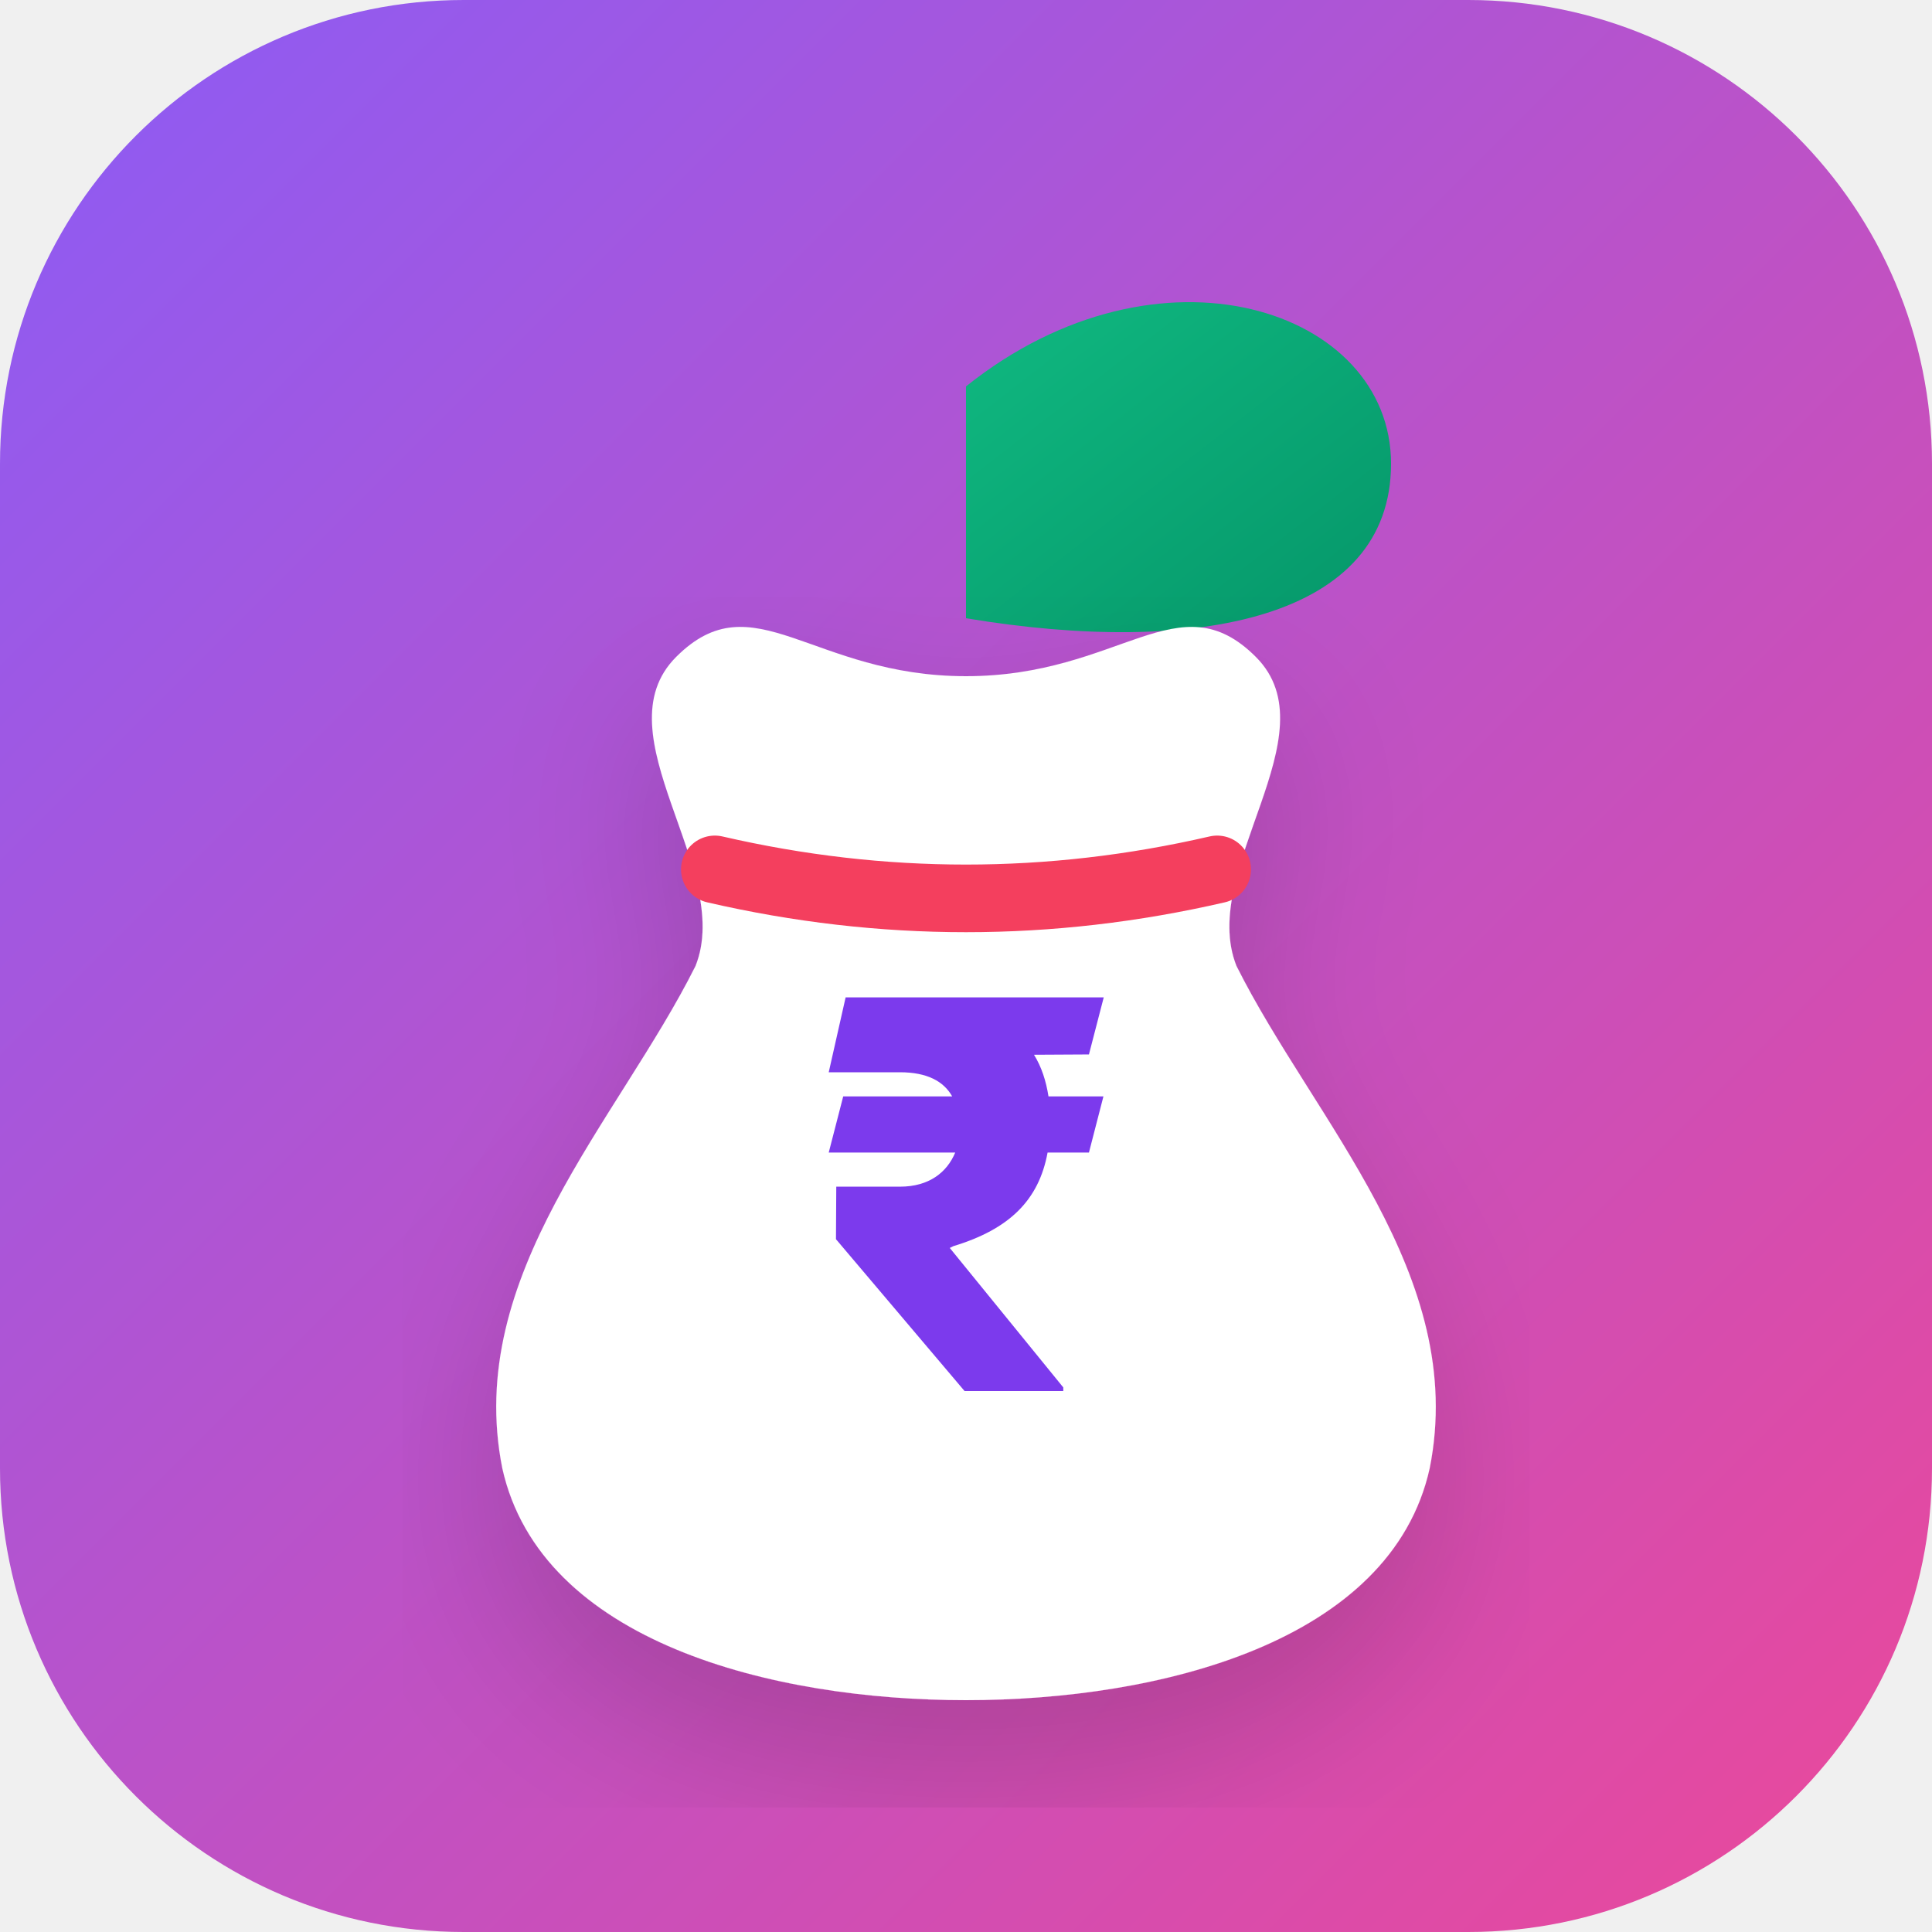
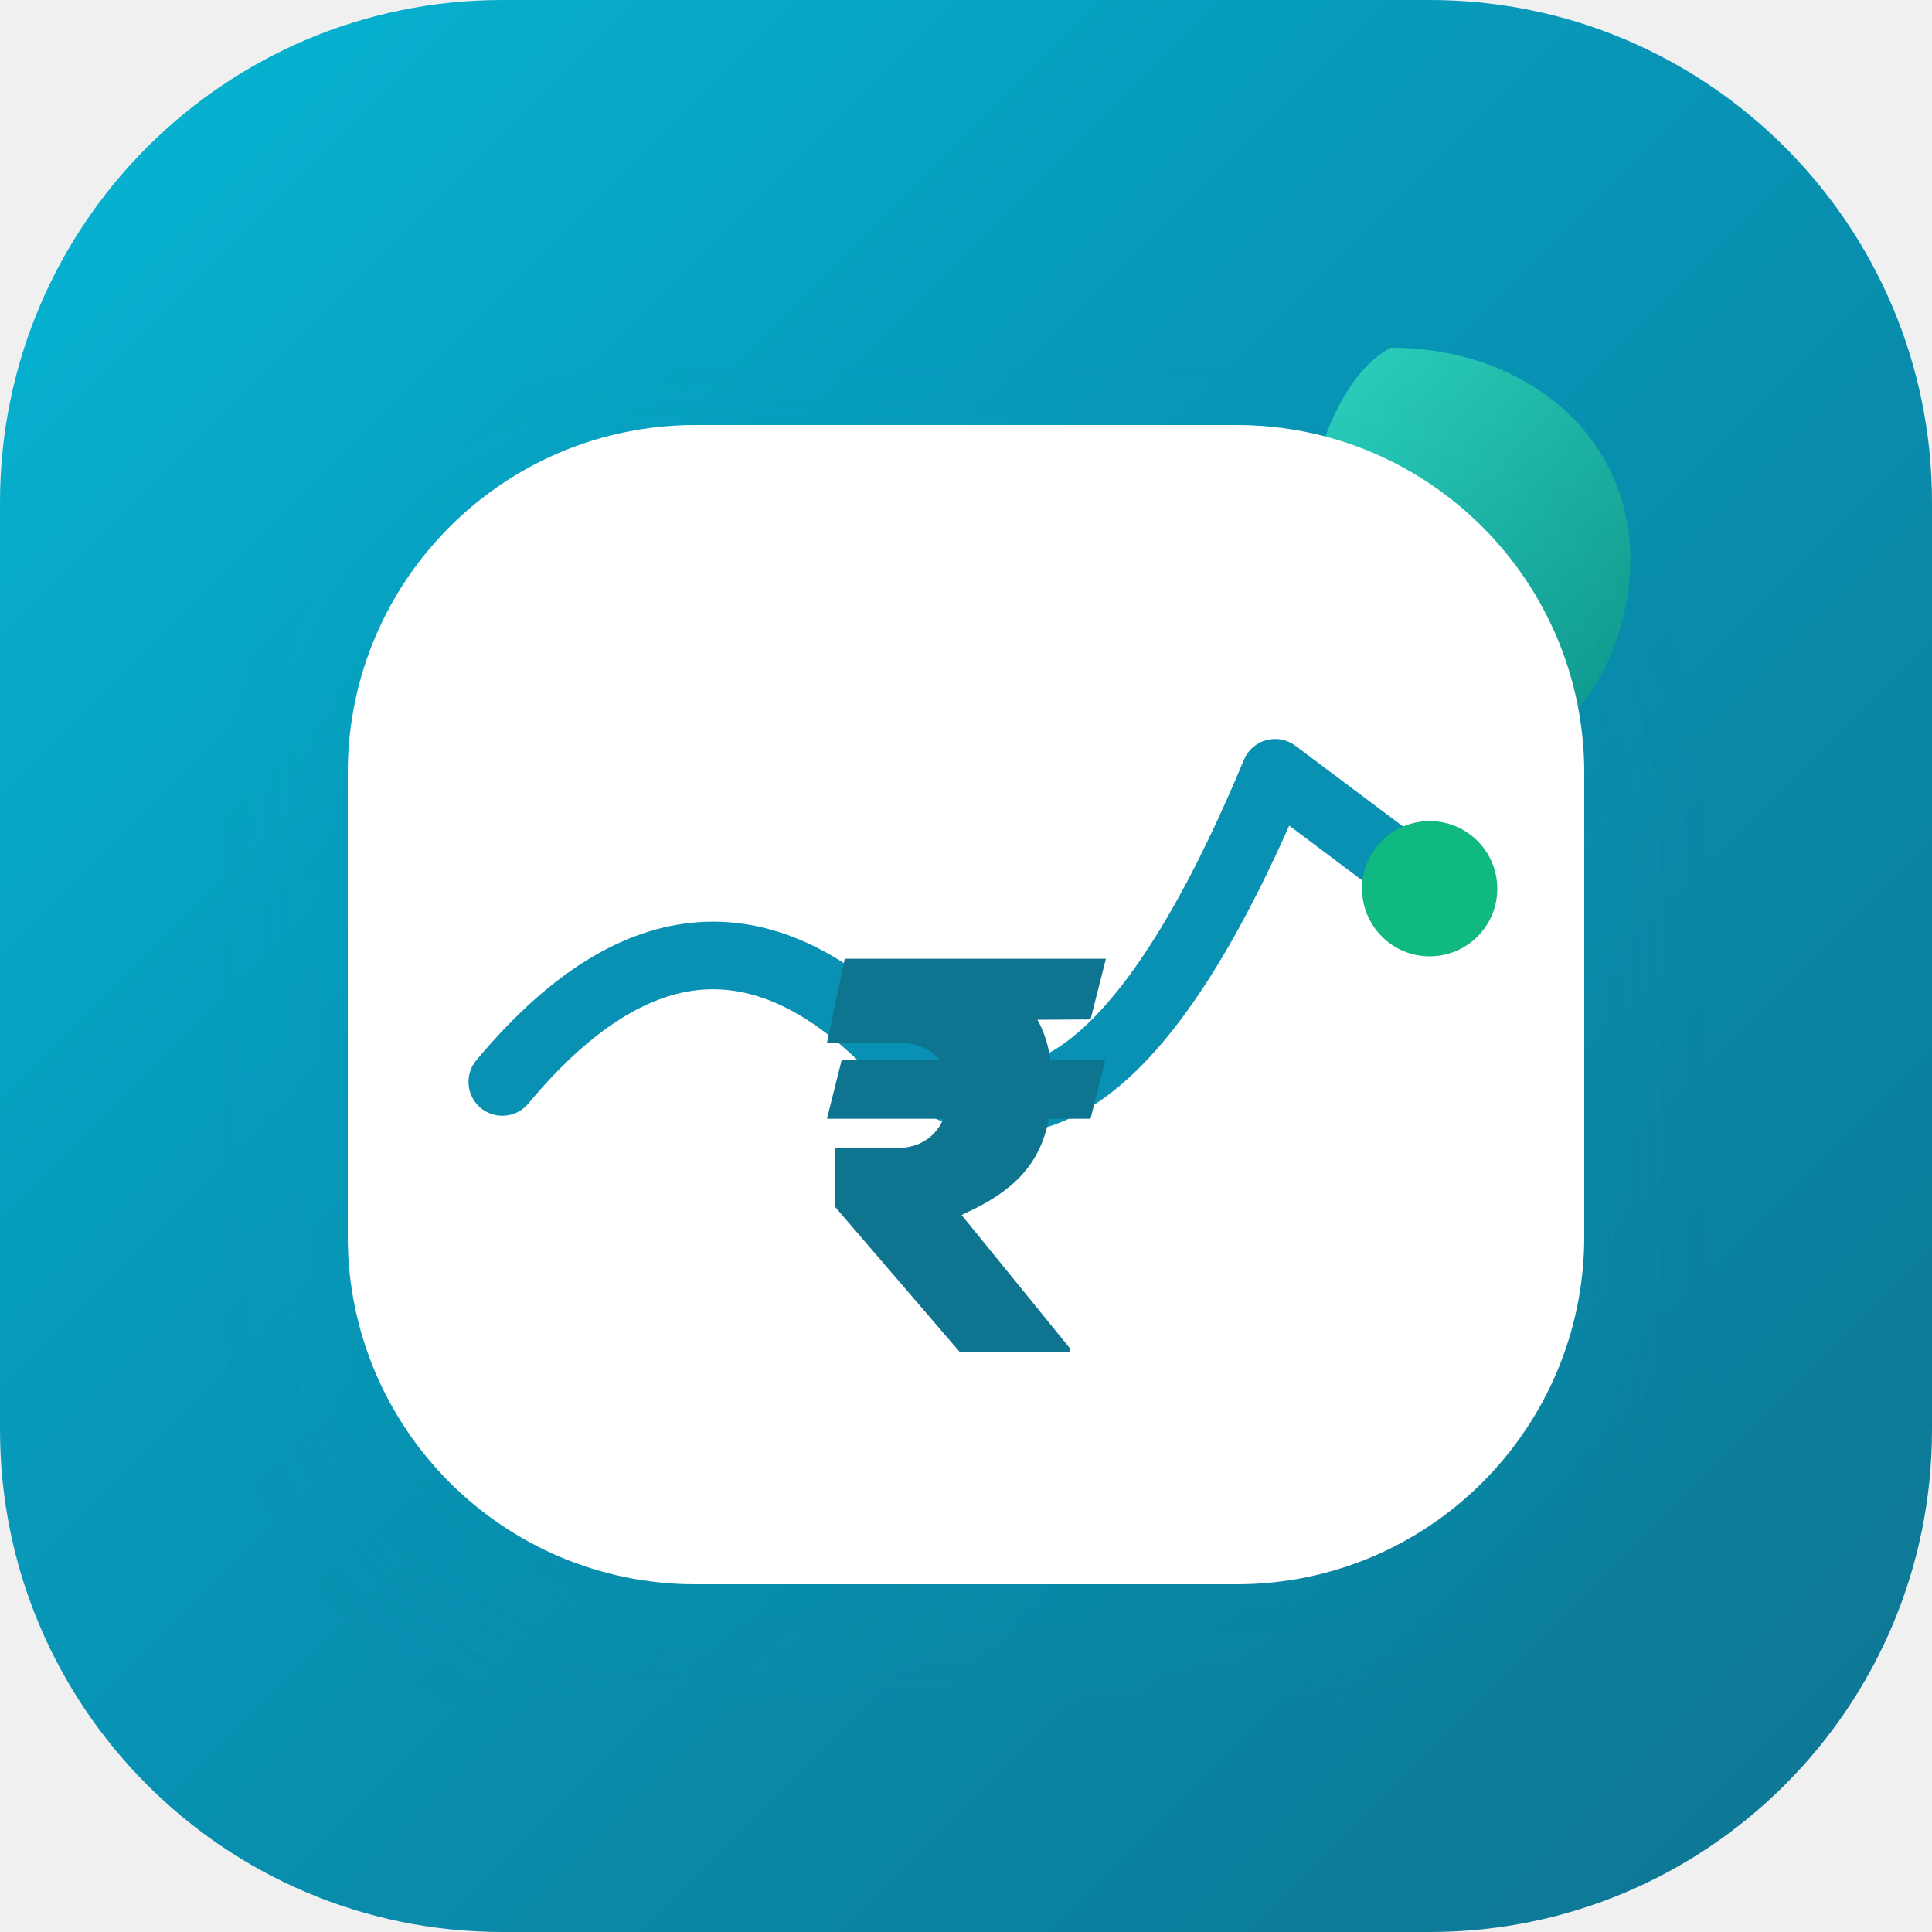
<svg xmlns="http://www.w3.org/2000/svg" viewBox="0 0 100 100" fill="none">
  <defs>
-     <linearGradient id="bgGrad" x1="0%" y1="0%" x2="100%" y2="100%">
-       <stop offset="0%" stop-color="#8B5CF6" />
-       <stop offset="100%" stop-color="#EC4899" />
+     <linearGradient id="cyanGrad" x1="0%" y1="0%" x2="100%" y2="100%">
+       <stop offset="0%" stop-color="#06B6D4" />
+       <stop offset="50%" stop-color="#0891B2" />
+       <stop offset="100%" stop-color="#0E7490" />
    </linearGradient>
-     <linearGradient id="leafGrad" x1="0%" y1="0%" x2="100%" y2="100%">
-       <stop offset="0%" stop-color="#10B981" />
-       <stop offset="100%" stop-color="#059669" />
+     <linearGradient id="mintGrad" x1="0%" y1="0%" x2="100%" y2="100%">
+       <stop offset="0%" stop-color="#2DD4BF" />
+       <stop offset="100%" stop-color="#0D9488" />
    </linearGradient>
-     <filter id="shadow" x="-10%" y="-10%" width="120%" height="120%">
-       <feDropShadow dx="0" dy="4" stdDeviation="4" flood-color="#000000" flood-opacity="0.15" />
+     <filter id="glow" x="-10%" y="-10%" width="120%" height="120%">
+       <feDropShadow dx="0" dy="3" stdDeviation="3" flood-color="#0891B2" flood-opacity="0.25" />
    </filter>
  </defs>
-   <rect width="100" height="100" rx="24" fill="url(#bgGrad)" />
-   <path d="M50 20 C60 12, 72 16, 72 24 C72 32, 62 34, 50 32 Z" fill="url(#leafGrad)" />
-   <path d="M50 35 C42 35 39 30 35 34 C31 38 38 45 36 50 C32 58 24 66 26 76 C28 85 40 88 50 88 C60 88 72 85 74 76 C76 66 68 58 64 50 C62 45 69 38 65 34 C61 30 58 35 50 35 Z" fill="#FFFFFF" filter="url(#shadow)" />
-   <path d="M37 45 Q50 48 63 45" stroke="#F43F5E" stroke-width="3.5" stroke-linecap="round" />
-   <text x="50" y="72" font-family="system-ui, -apple-system, sans-serif" font-size="28" font-weight="800" fill="#7C3AED" text-anchor="middle">₹</text>
+   <rect width="100" height="100" rx="26" fill="url(#cyanGrad)" />
+   <path d="M72 18 C80 18, 86 24, 84 32 C82 40, 74 42, 68 36 C66 30, 68 20, 72 18 Z" fill="url(#mintGrad)" />
+   <rect x="18" y="22" width="64" height="60" rx="18" fill="#FFFFFF" filter="url(#glow)" />
+   <path d="M26 56 Q36 44 46 54 T66 40 L74 46" stroke="#0891B2" stroke-width="3.5" stroke-linecap="round" stroke-linejoin="round" />
+   <circle cx="74" cy="46" r="3.5" fill="#10B981" />
+   <text x="50" y="70" font-family="system-ui, -apple-system, sans-serif" font-size="28" font-weight="900" fill="#0E7490" text-anchor="middle">₹</text>
</svg>
